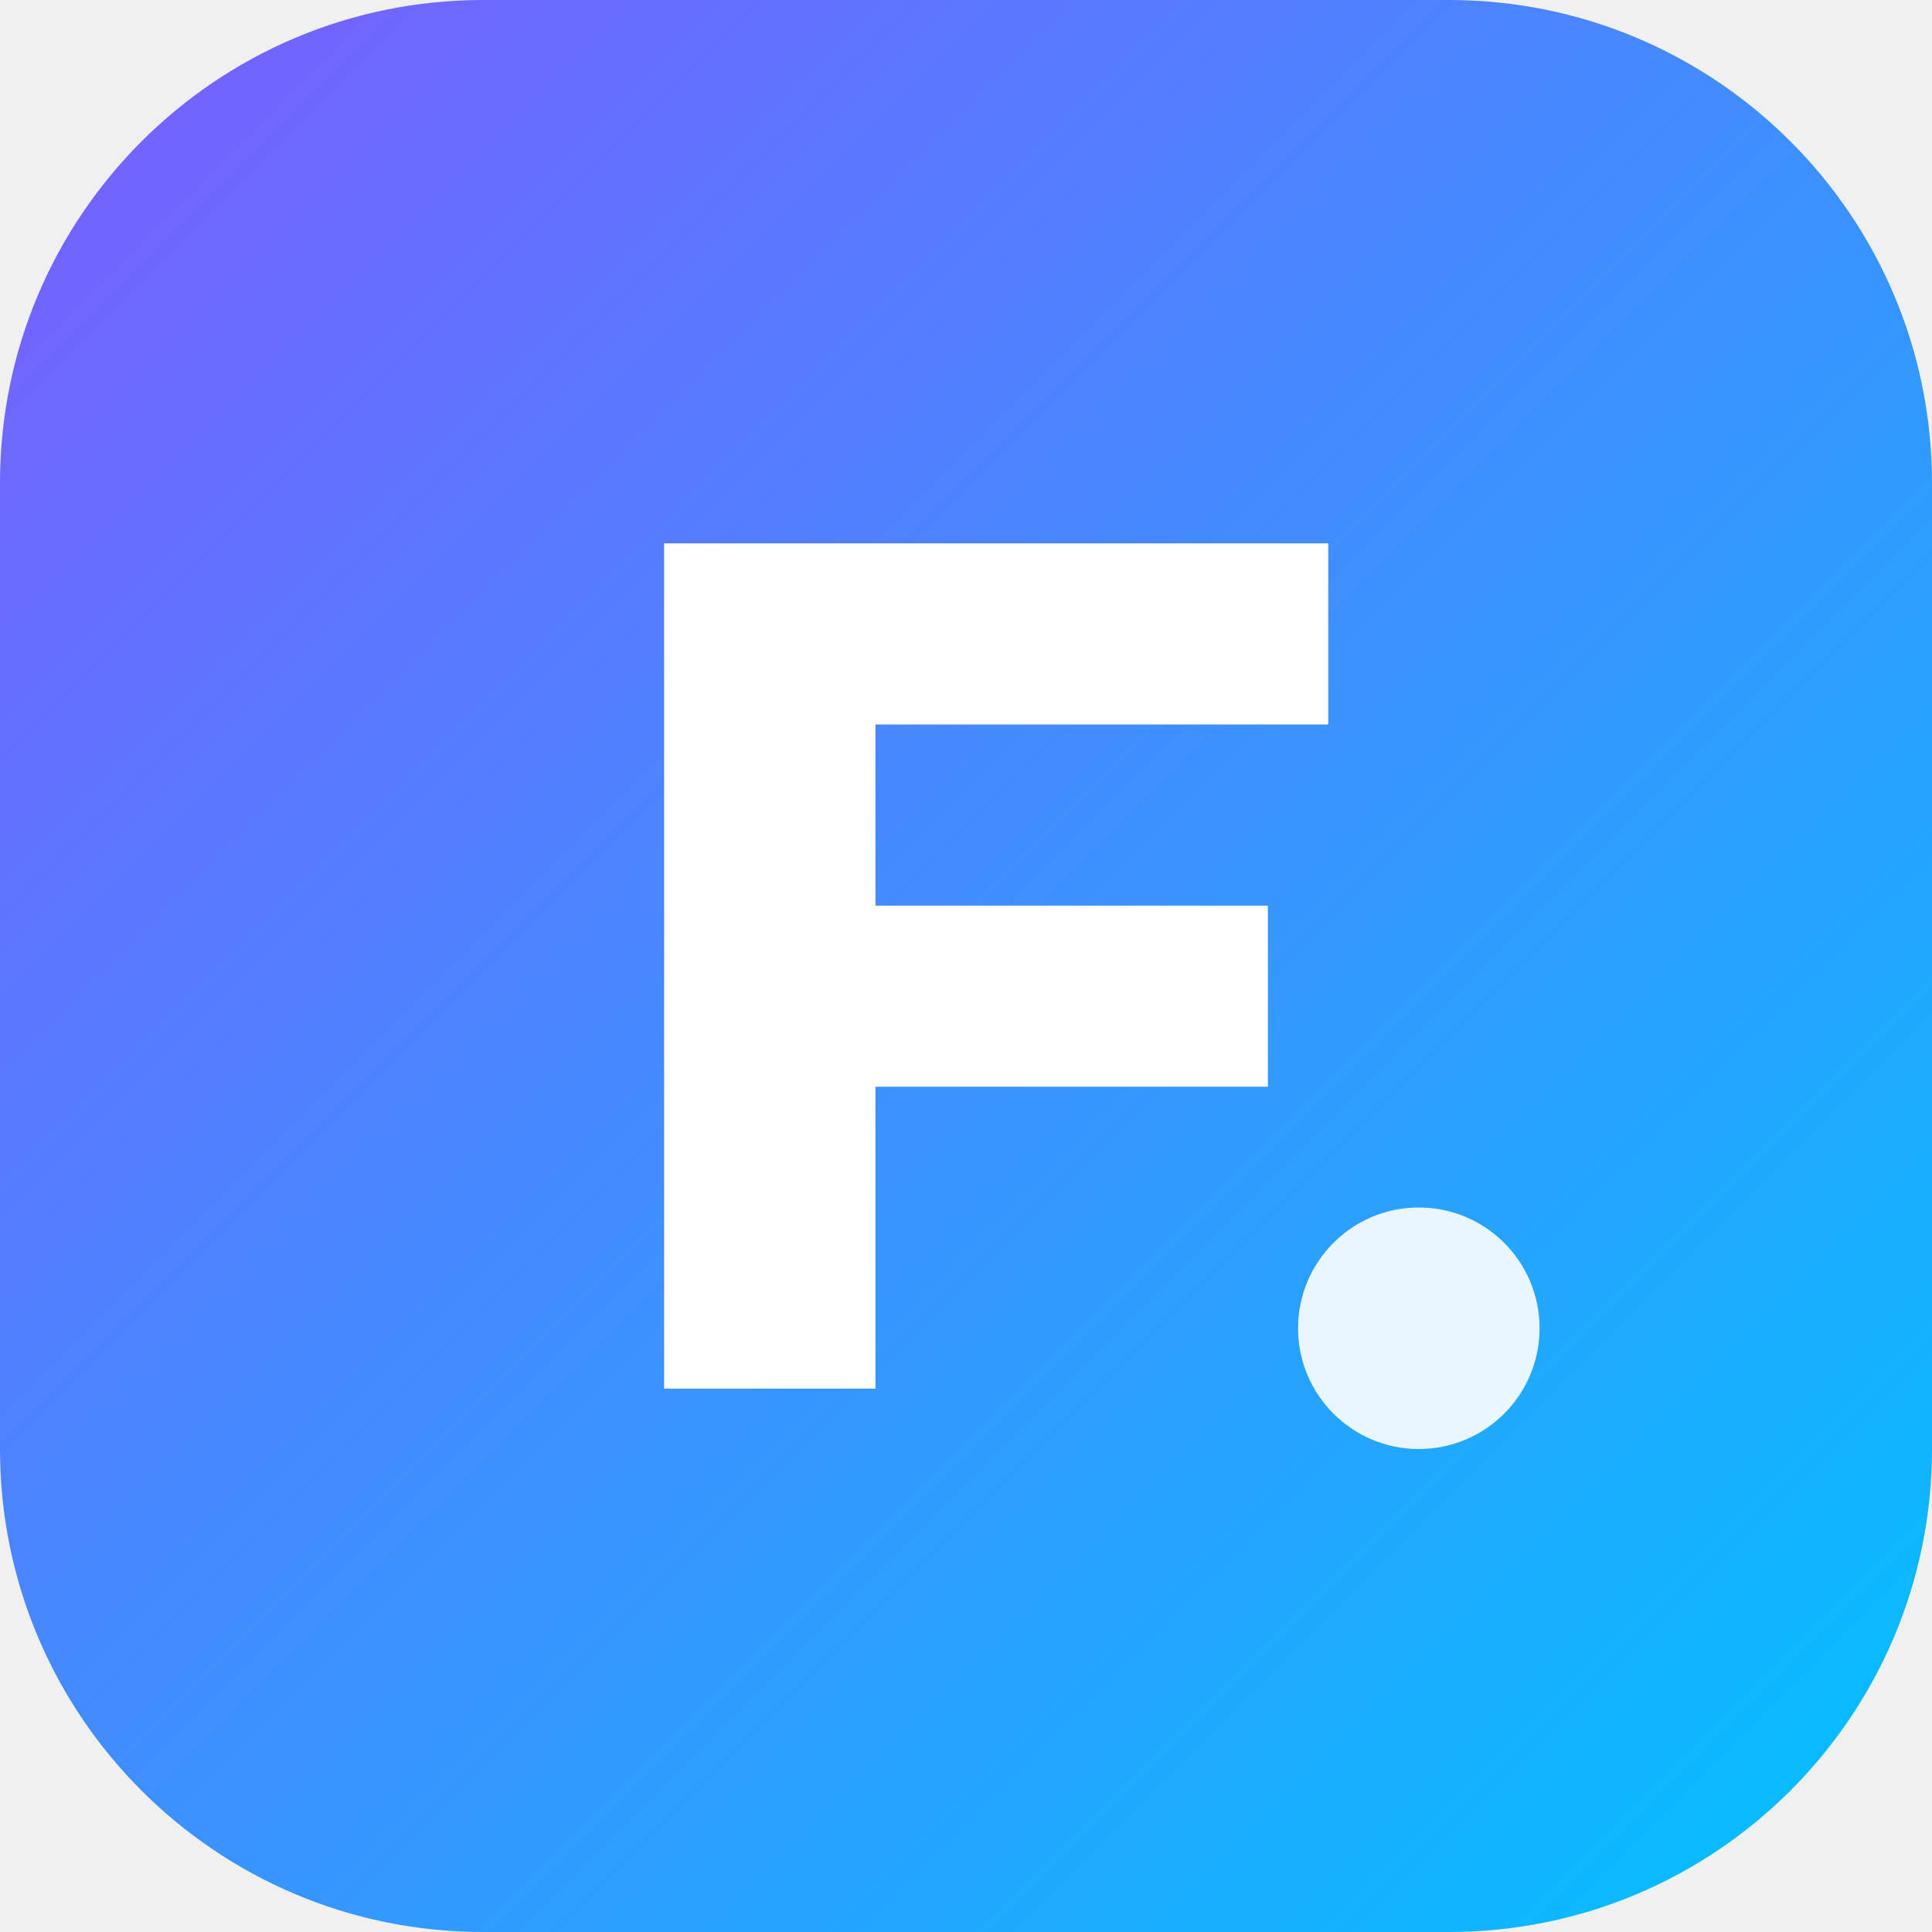
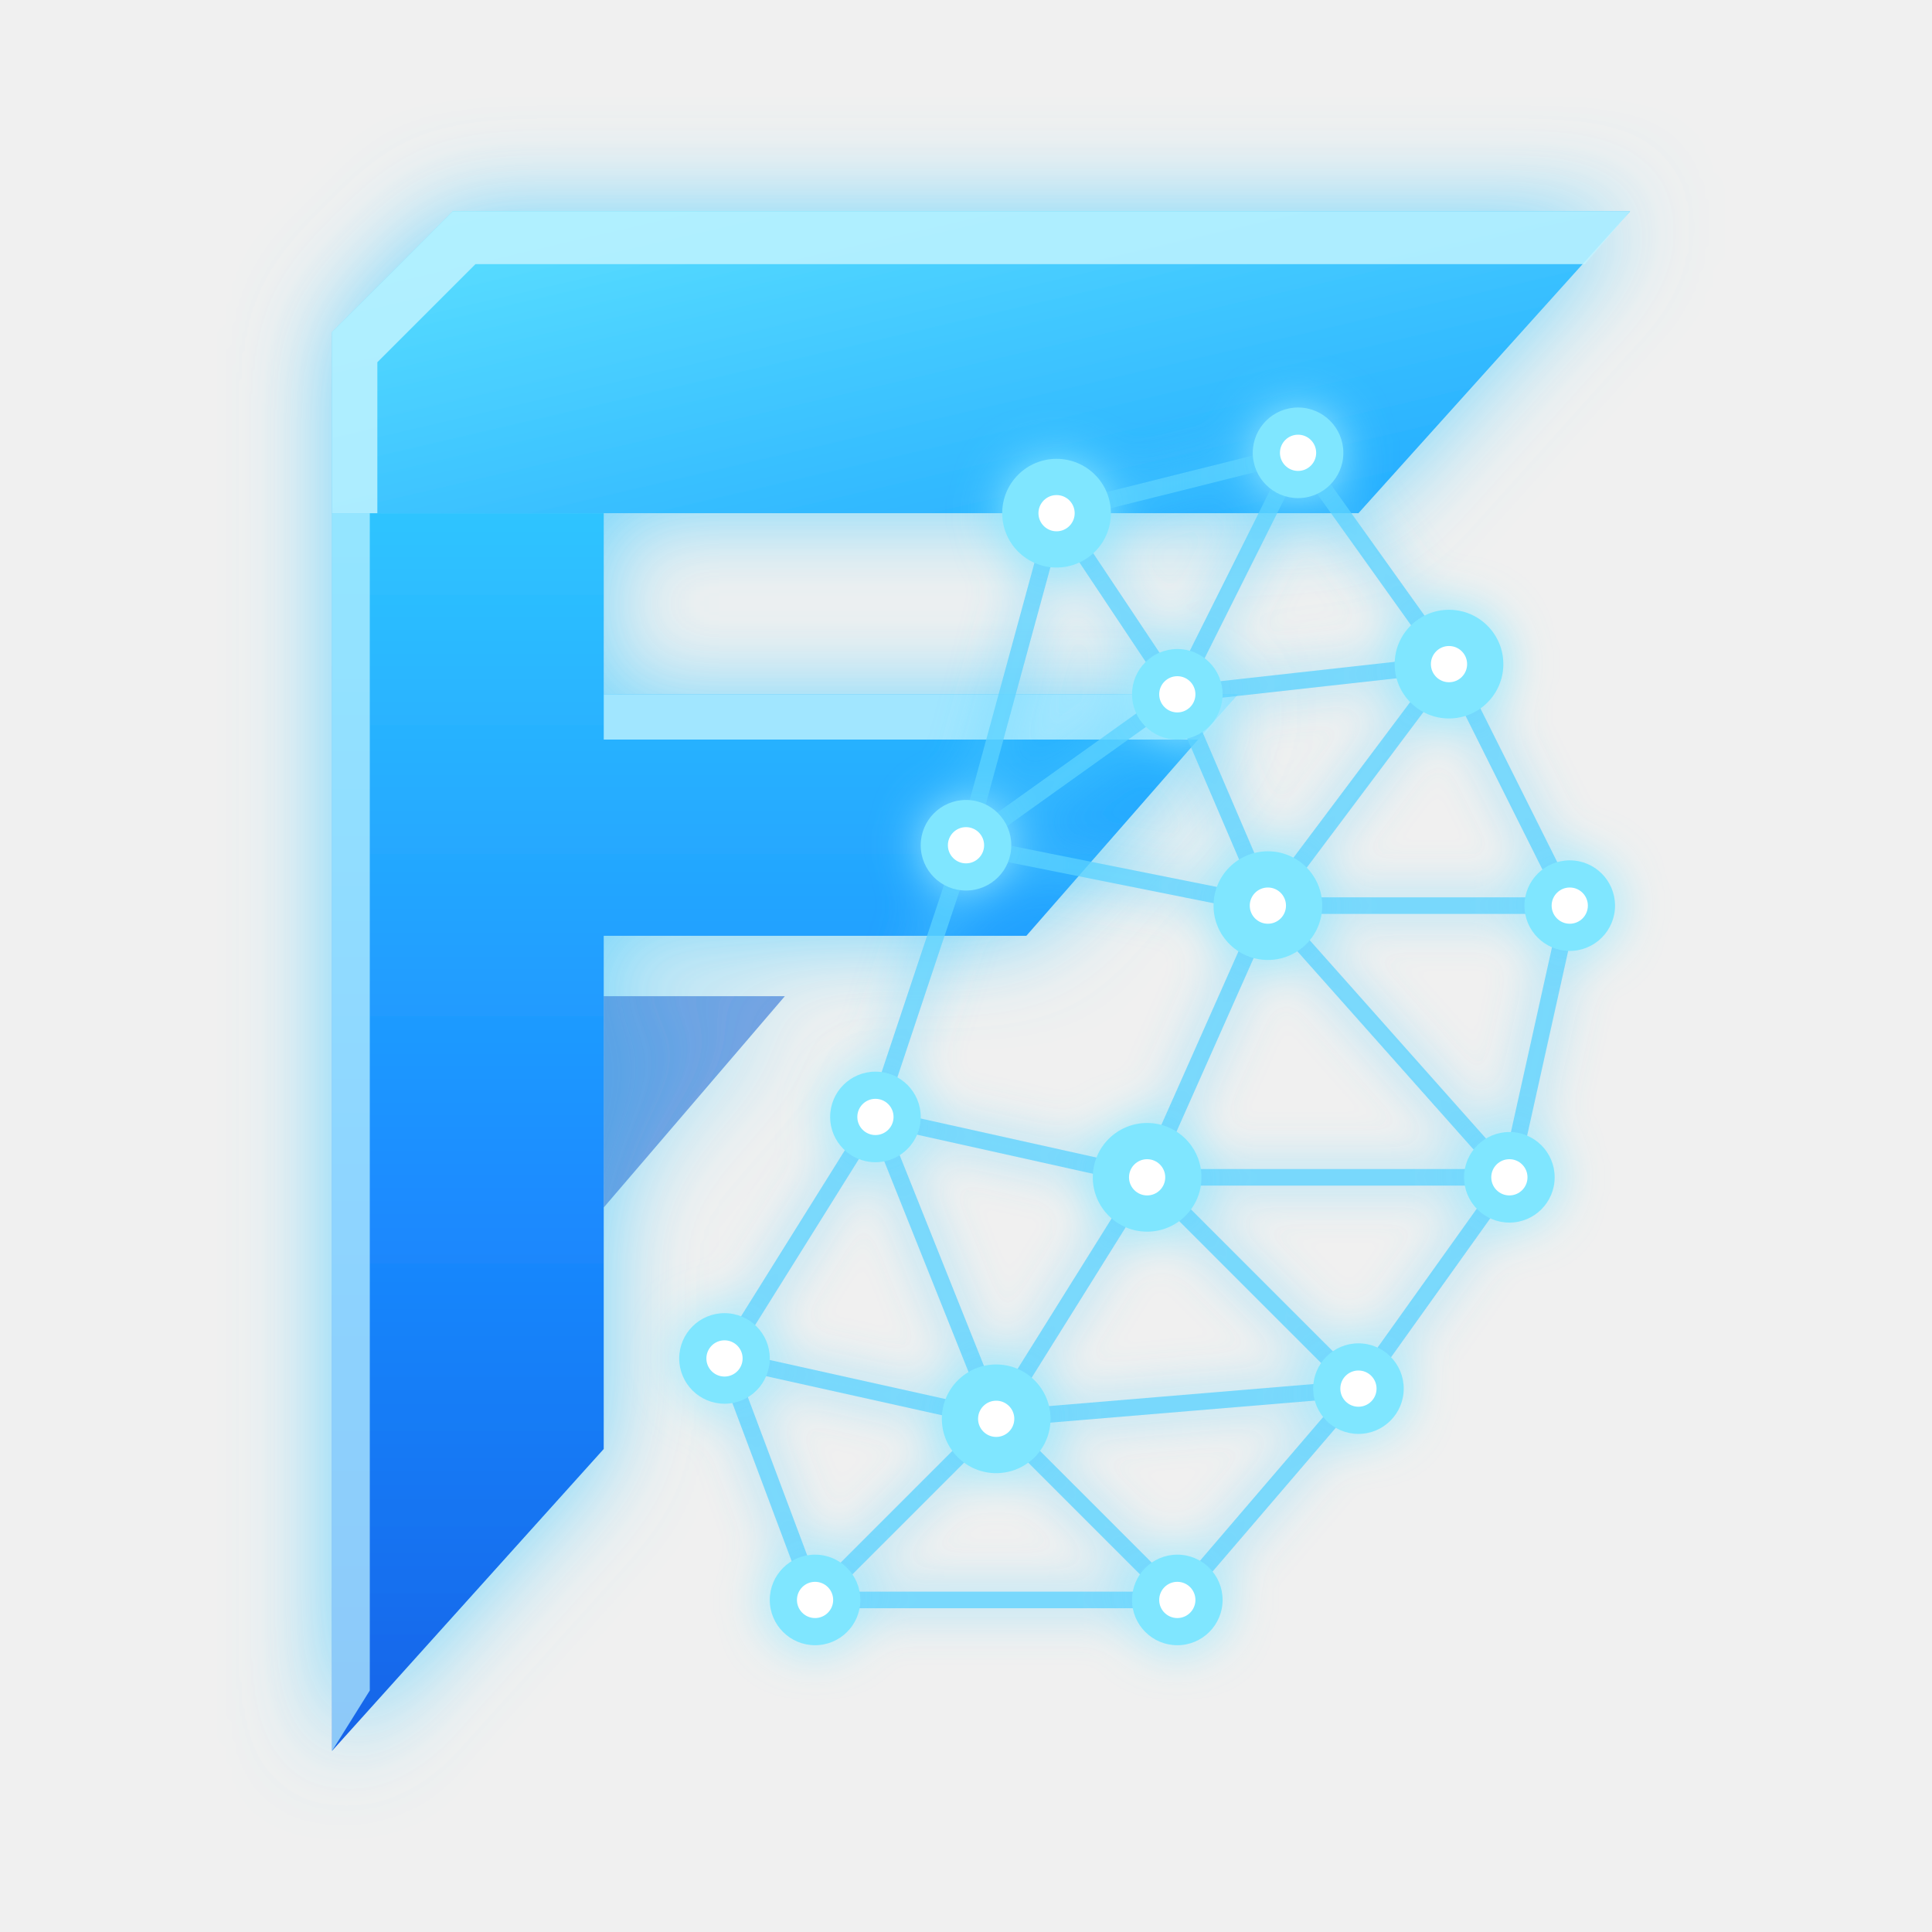
- <svg xmlns="http://www.w3.org/2000/svg" viewBox="0 0 64 64">
+ <svg xmlns="http://www.w3.org/2000/svg" viewBox="0 0 128 128">
  <defs>
-     <linearGradient id="g" x1="0" y1="0" x2="1" y2="1">
-       <stop offset="0" stop-color="#7c5cff" />
-       <stop offset="1" stop-color="#00c2ff" />
+     <linearGradient id="ft" x1="0" y1="0" x2="1" y2="1">
+       <stop offset="0" stop-color="#5fe3ff" />
+       <stop offset="1" stop-color="#1ea7ff" />
    </linearGradient>
+     <linearGradient id="fm" x1="0" y1="0" x2="0" y2="1">
+       <stop offset="0" stop-color="#2fc4ff" />
+       <stop offset=".55" stop-color="#1a8cff" />
+       <stop offset="1" stop-color="#1663e8" />
+     </linearGradient>
+     <filter id="fg" x="-30%" y="-30%" width="160%" height="160%">
+       <feGaussianBlur in="SourceGraphic" stdDeviation="3.2" result="b" />
+       <feColorMatrix in="b" values="0 0 0 0 0.12  0 0 0 0 0.65  0 0 0 0 1  0 0 0 .9 0" result="c" />
+       <feMerge>
+         <feMergeNode in="c" />
+         <feMergeNode in="SourceGraphic" />
+       </feMerge>
+     </filter>
+     <filter id="ng" x="-30%" y="-30%" width="160%" height="160%">
+       <feGaussianBlur in="SourceGraphic" stdDeviation="1.6" result="b" />
+       <feMerge>
+         <feMergeNode in="b" />
+         <feMergeNode in="SourceGraphic" />
+       </feMerge>
+     </filter>
+     <radialGradient id="bg" cx=".35" cy=".3" r=".9">
+       <stop offset="0" stop-color="#0d1a3a" />
+       <stop offset="1" stop-color="#050a18" />
+     </radialGradient>
  </defs>
-   <rect width="64" height="64" rx="16" fill="url(#g)" />
-   <path d="M22 46V18h22v6H29v6h13v6H29v10z" fill="#fff" />
-   <circle cx="47" cy="44" r="4" fill="#fff" opacity=".9" />
+   <g filter="url(#fg)">
+     <path d="M30 14H108L90 34H22V22Z" fill="url(#ft)" />
+     <path d="M22 34H40V40L40 46H82L68 62H40V96L22 116Z" fill="url(#fm)" />
+     <path d="M40 66H52L40 80Z" fill="#0d5fd6" opacity=".55" />
+     <path d="M30 14H108L105 17.5H31.5L25 24V34H22V22Z" fill="#bff3ff" opacity=".85" />
+     <path d="M40 46H82L79.5 49H40Z" fill="#bff3ff" opacity=".8" />
+     <path d="M22 34H24.5V112L22 116Z" fill="#bff3ff" opacity=".7" />
+   </g>
+   <g filter="url(#ng)">
+     <g stroke="#5cd3ff" stroke-width="1.1" opacity=".75">
+       <line x1="70" y1="34" x2="86" y2="30" />
+       <line x1="70" y1="34" x2="78" y2="46" />
+       <line x1="86" y1="30" x2="78" y2="46" />
+       <line x1="86" y1="30" x2="96" y2="44" />
+       <line x1="78" y1="46" x2="96" y2="44" />
+       <line x1="78" y1="46" x2="64" y2="56" />
+       <line x1="78" y1="46" x2="84" y2="60" />
+       <line x1="96" y1="44" x2="84" y2="60" />
+       <line x1="96" y1="44" x2="104" y2="60" />
+       <line x1="104" y1="60" x2="84" y2="60" />
+       <line x1="104" y1="60" x2="100" y2="78" />
+       <line x1="64" y1="56" x2="84" y2="60" />
+       <line x1="64" y1="56" x2="58" y2="74" />
+       <line x1="84" y1="60" x2="76" y2="78" />
+       <line x1="84" y1="60" x2="100" y2="78" />
+       <line x1="58" y1="74" x2="76" y2="78" />
+       <line x1="100" y1="78" x2="76" y2="78" />
+       <line x1="100" y1="78" x2="90" y2="92" />
+       <line x1="76" y1="78" x2="90" y2="92" />
+       <line x1="58" y1="74" x2="48" y2="90" />
+       <line x1="58" y1="74" x2="66" y2="94" />
+       <line x1="76" y1="78" x2="66" y2="94" />
+       <line x1="90" y1="92" x2="66" y2="94" />
+       <line x1="48" y1="90" x2="66" y2="94" />
+       <line x1="48" y1="90" x2="54" y2="106" />
+       <line x1="66" y1="94" x2="54" y2="106" />
+       <line x1="66" y1="94" x2="78" y2="106" />
+       <line x1="90" y1="92" x2="78" y2="106" />
+       <line x1="54" y1="106" x2="78" y2="106" />
+       <line x1="70" y1="34" x2="64" y2="56" />
+     </g>
+     <g fill="#7fe6ff">
+       <circle cx="70" cy="34" r="3.6" />
+       <circle cx="86" cy="30" r="3" />
+       <circle cx="78" cy="46" r="3" />
+       <circle cx="96" cy="44" r="3.6" />
+       <circle cx="104" cy="60" r="3" />
+       <circle cx="64" cy="56" r="3" />
+       <circle cx="84" cy="60" r="3.6" />
+       <circle cx="100" cy="78" r="3" />
+       <circle cx="58" cy="74" r="3" />
+       <circle cx="76" cy="78" r="3.6" />
+       <circle cx="90" cy="92" r="3" />
+       <circle cx="48" cy="90" r="3" />
+       <circle cx="66" cy="94" r="3.6" />
+       <circle cx="54" cy="106" r="3" />
+       <circle cx="78" cy="106" r="3" />
+     </g>
+     <g fill="#fff">
+       <circle cx="70" cy="34" r="1.2" />
+       <circle cx="86" cy="30" r="1.2" />
+       <circle cx="78" cy="46" r="1.2" />
+       <circle cx="96" cy="44" r="1.2" />
+       <circle cx="104" cy="60" r="1.2" />
+       <circle cx="64" cy="56" r="1.2" />
+       <circle cx="84" cy="60" r="1.2" />
+       <circle cx="100" cy="78" r="1.2" />
+       <circle cx="58" cy="74" r="1.2" />
+       <circle cx="76" cy="78" r="1.2" />
+       <circle cx="90" cy="92" r="1.2" />
+       <circle cx="48" cy="90" r="1.2" />
+       <circle cx="66" cy="94" r="1.2" />
+       <circle cx="54" cy="106" r="1.2" />
+       <circle cx="78" cy="106" r="1.2" />
+     </g>
+   </g>
</svg>
